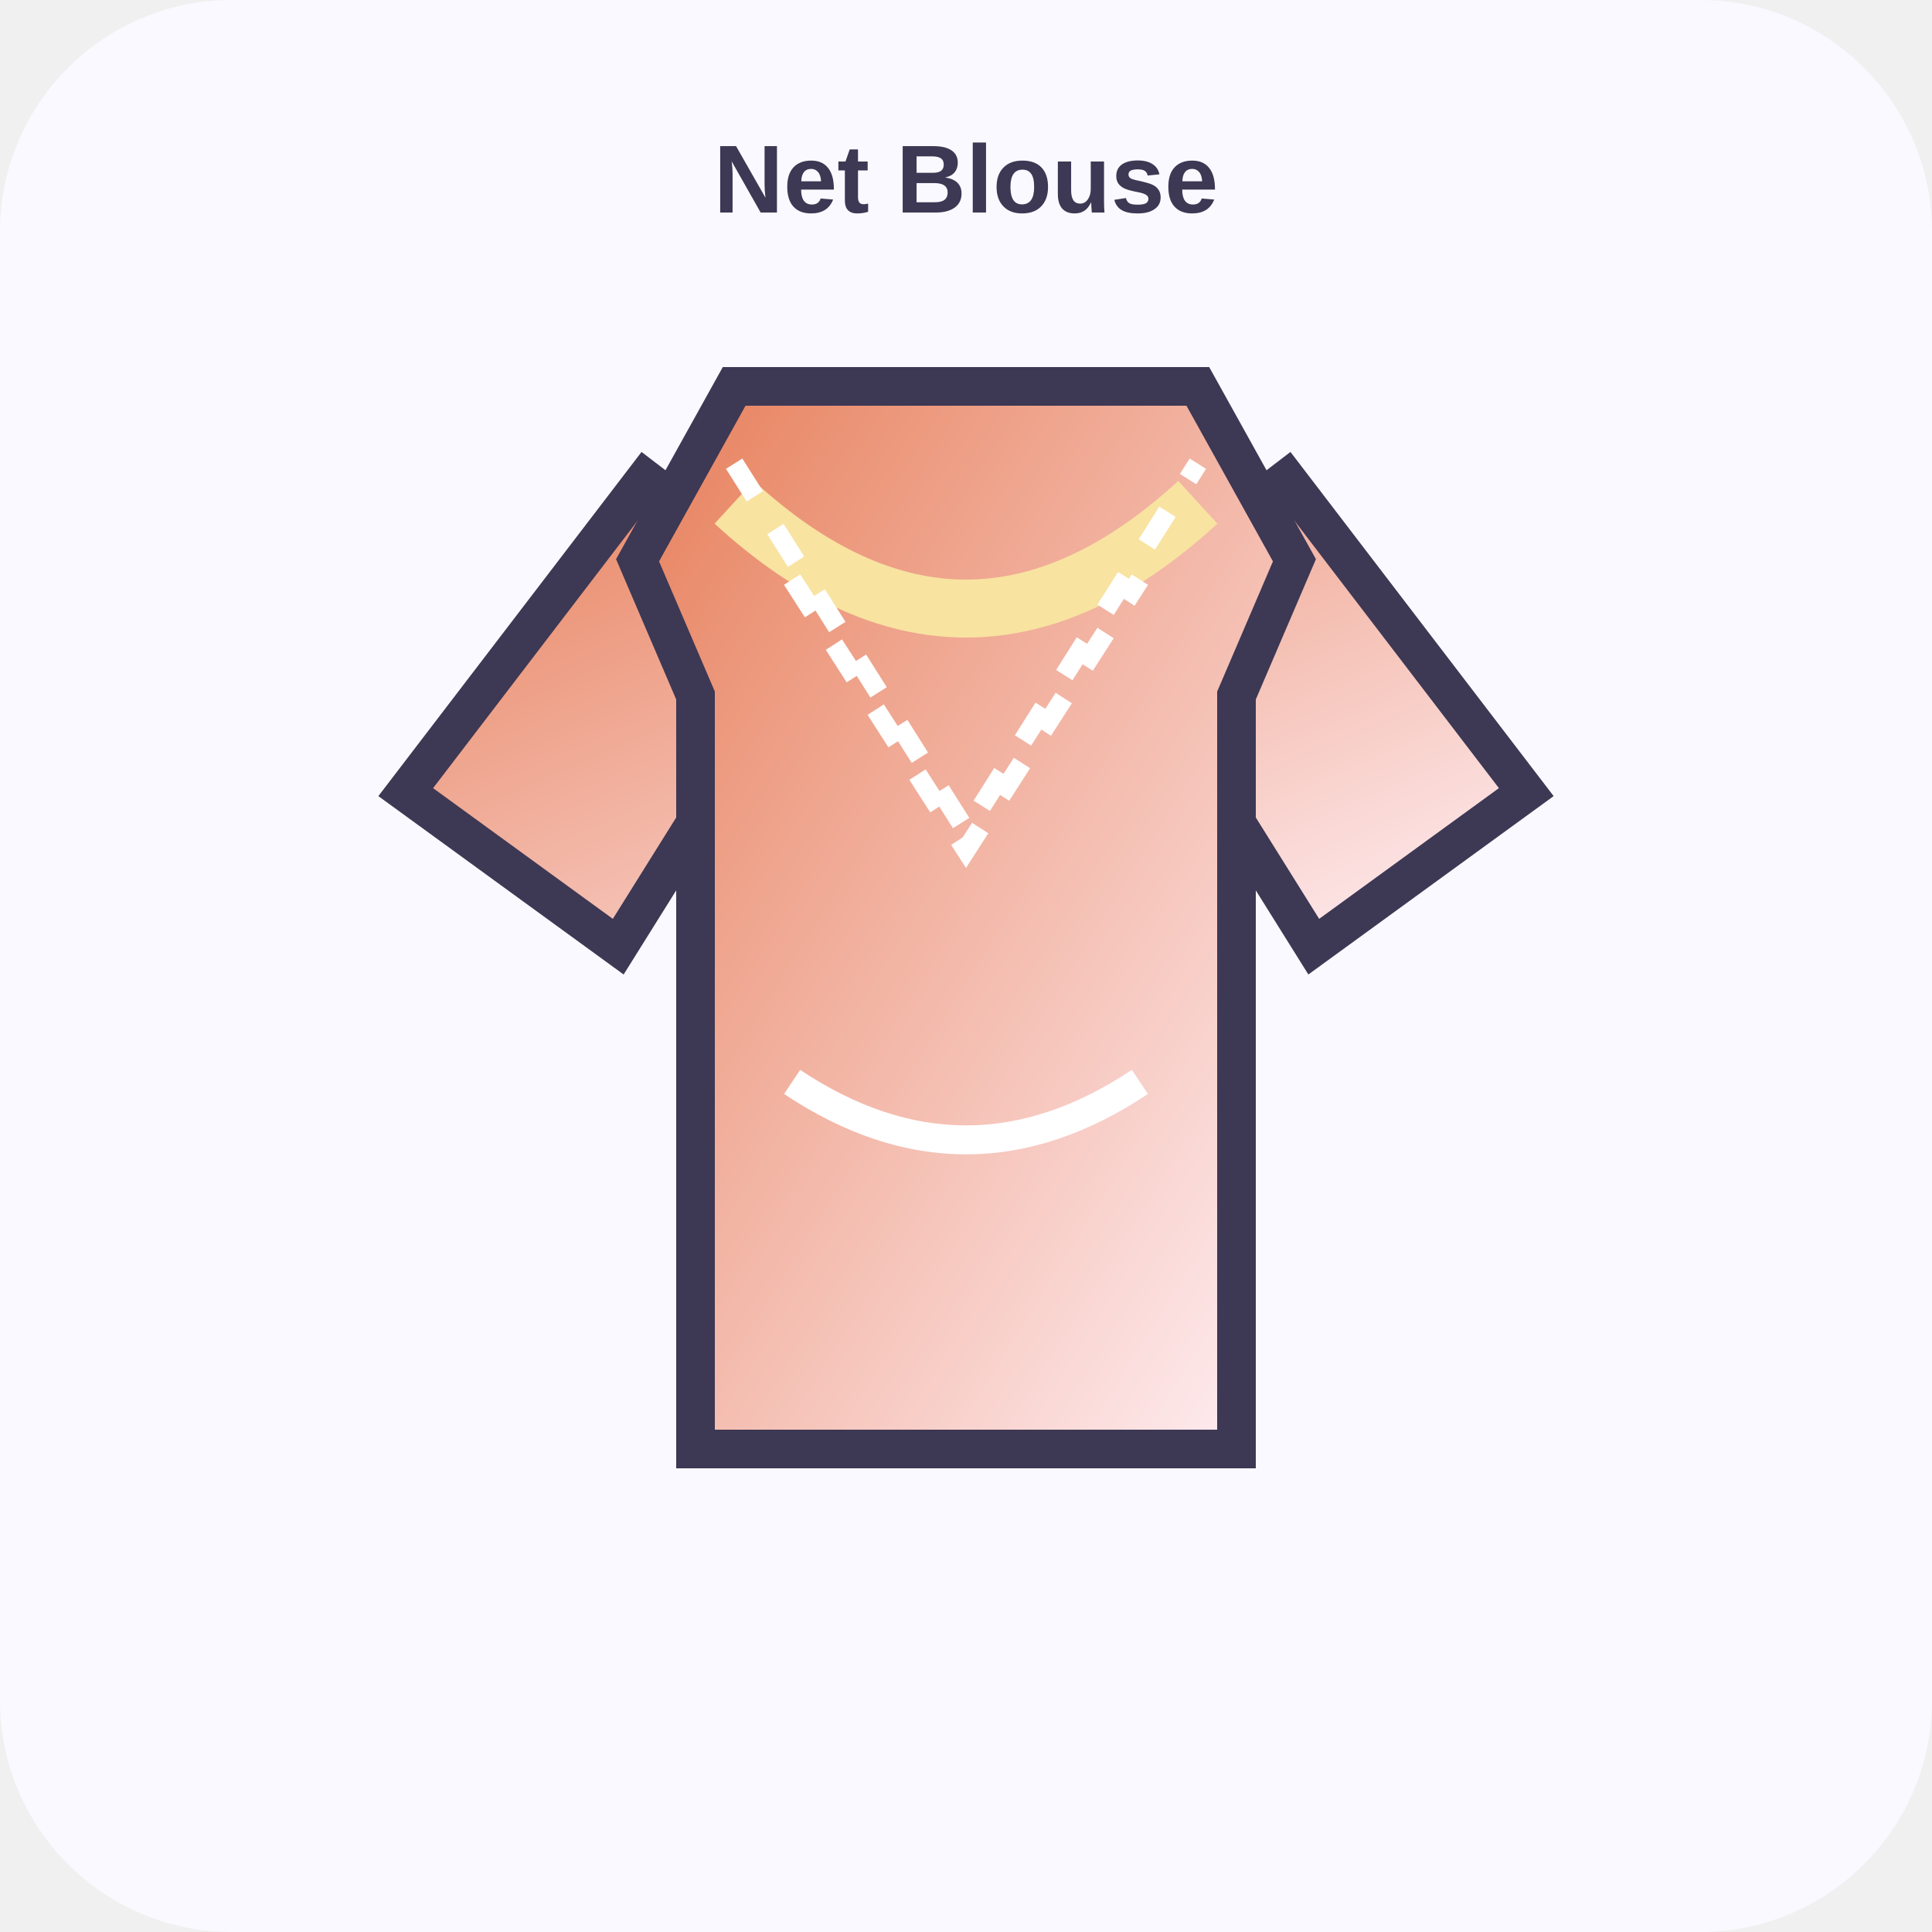
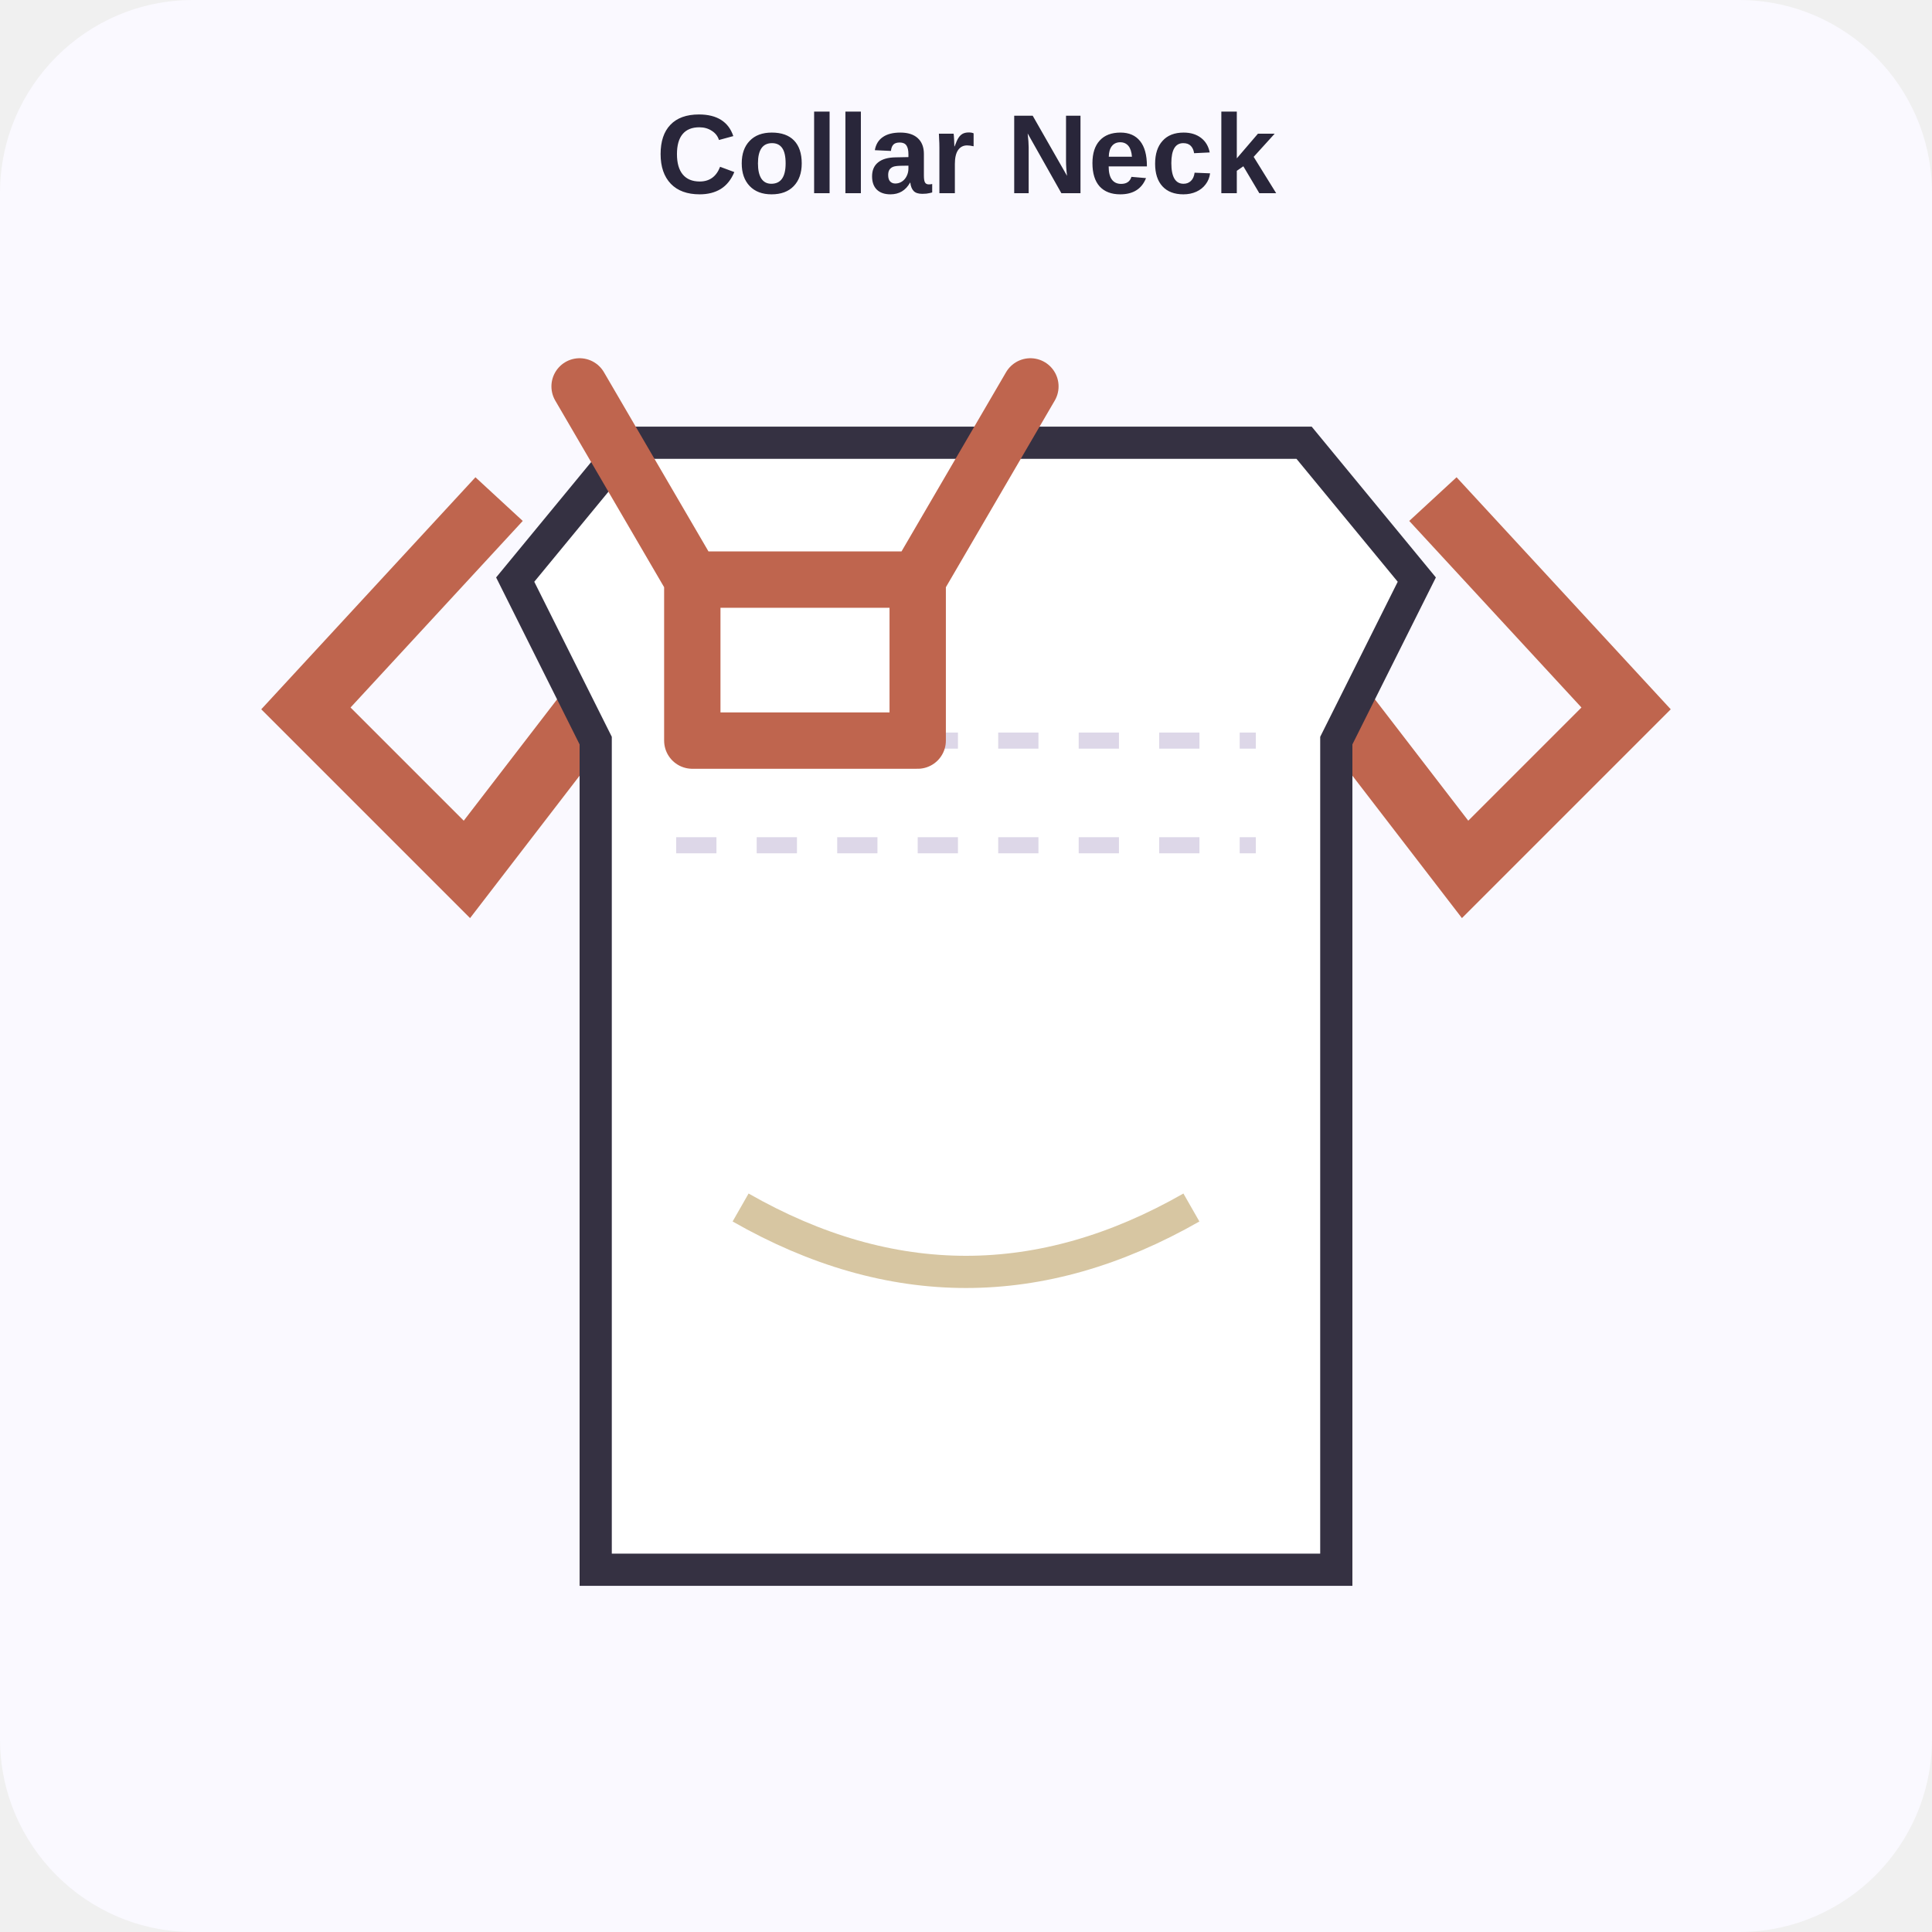
- <svg xmlns="http://www.w3.org/2000/svg" viewBox="0 0 200 200">
-   <defs>
-     <linearGradient id="g11" x1="0" y1="0" x2="1" y2="1">
-       <stop stop-color="#e7805b" />
-       <stop offset="1" stop-color="#fff0f6" />
-     </linearGradient>
-   </defs>
-   <rect width="200" height="200" rx="24" fill="#faf9ff" />
-   <text x="100" y="22" text-anchor="middle" font-family="Arial" font-size="10" font-weight="700" fill="#3d3854">Net Blouse</text>
-   <path d="M68 48L42 82L64 98L84 66M132 48L158 82L136 98L116 66" fill="url(#g11)" stroke="#3d3854" stroke-width="4" />
-   <path d="M76 40H124L134 58L128 72V150H72V72L66 58Z" fill="url(#g11)" stroke="#3d3854" stroke-width="4" />
-   <path d="M76 52 Q100 74 124 52" fill="none" stroke="#f8e3a1" stroke-width="6" />
-   <path d="M76 48L100 86 124 48M82 60L100 88 118 60" fill="none" stroke="#fff" stroke-width="2" stroke-dasharray="4 4" />
-   <path d="M82 112Q100 124 118 112" fill="none" stroke="#fff" stroke-width="3" />
+ <svg xmlns="http://www.w3.org/2000/svg" viewBox="0 0 240 240">
+   <rect width="240" height="240" rx="24" fill="#faf9ff" />
+   <text x="120" y="24" text-anchor="middle" font-family="Arial" font-size="14" font-weight="700" fill="#29263a">Collar Neck</text>
+   <path d="M62 62 L38 88 L58 108 L78 82 M178 62 L202 88 L182 108 L162 82" fill="none" stroke="#bf654e" stroke-width="8" />
+   <path d="M78 55 H162 L176 72 L166 92 V195 H74 V92 L64 72 Z" fill="white" stroke="#353142" stroke-width="4" />
+   <path d="M84 92 H156 M84 105 H156" stroke="#ddd7e8" stroke-width="2" stroke-dasharray="5 5" />
+   <g fill="none" stroke="#bf654e" stroke-width="7" stroke-linecap="round" stroke-linejoin="round">
+     <path d="M72 48 L86 72 H114 L128 48 M86 72 V92 H114 V72" />
+   </g>
+   <path d="M92 150 Q120 166 148 150" fill="none" stroke="#d7c6a2" stroke-width="4" />
</svg>
